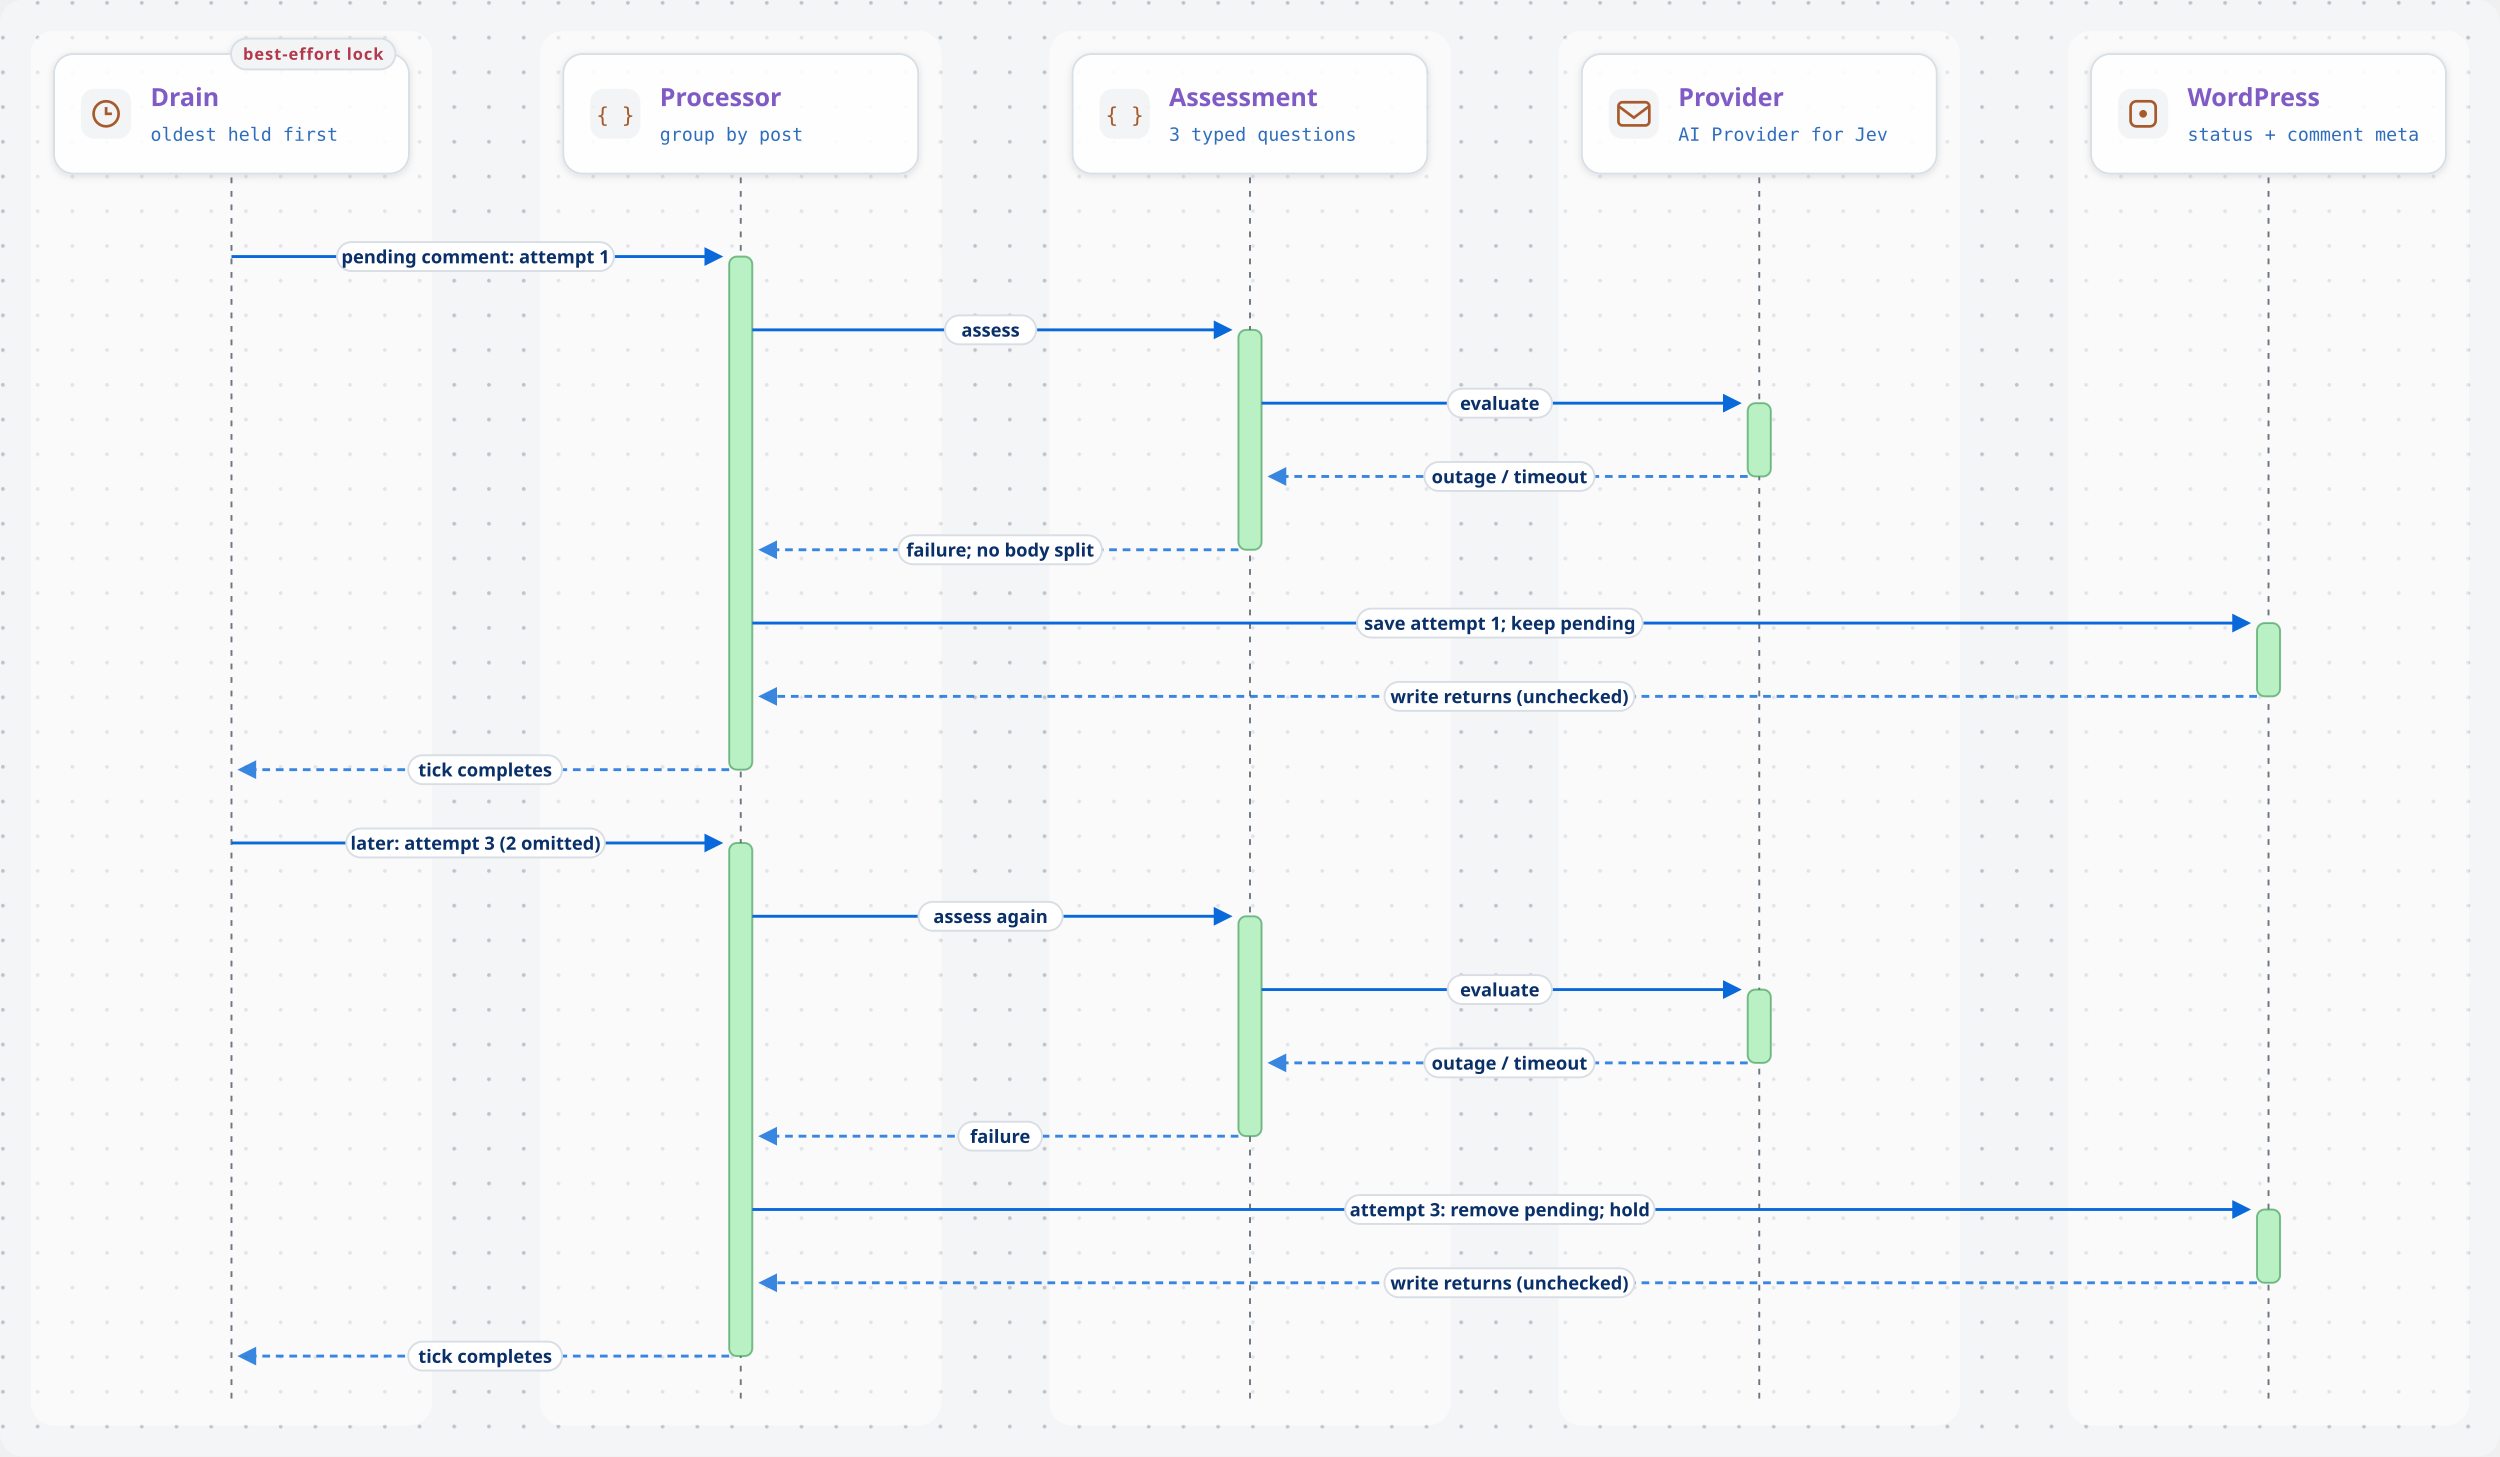
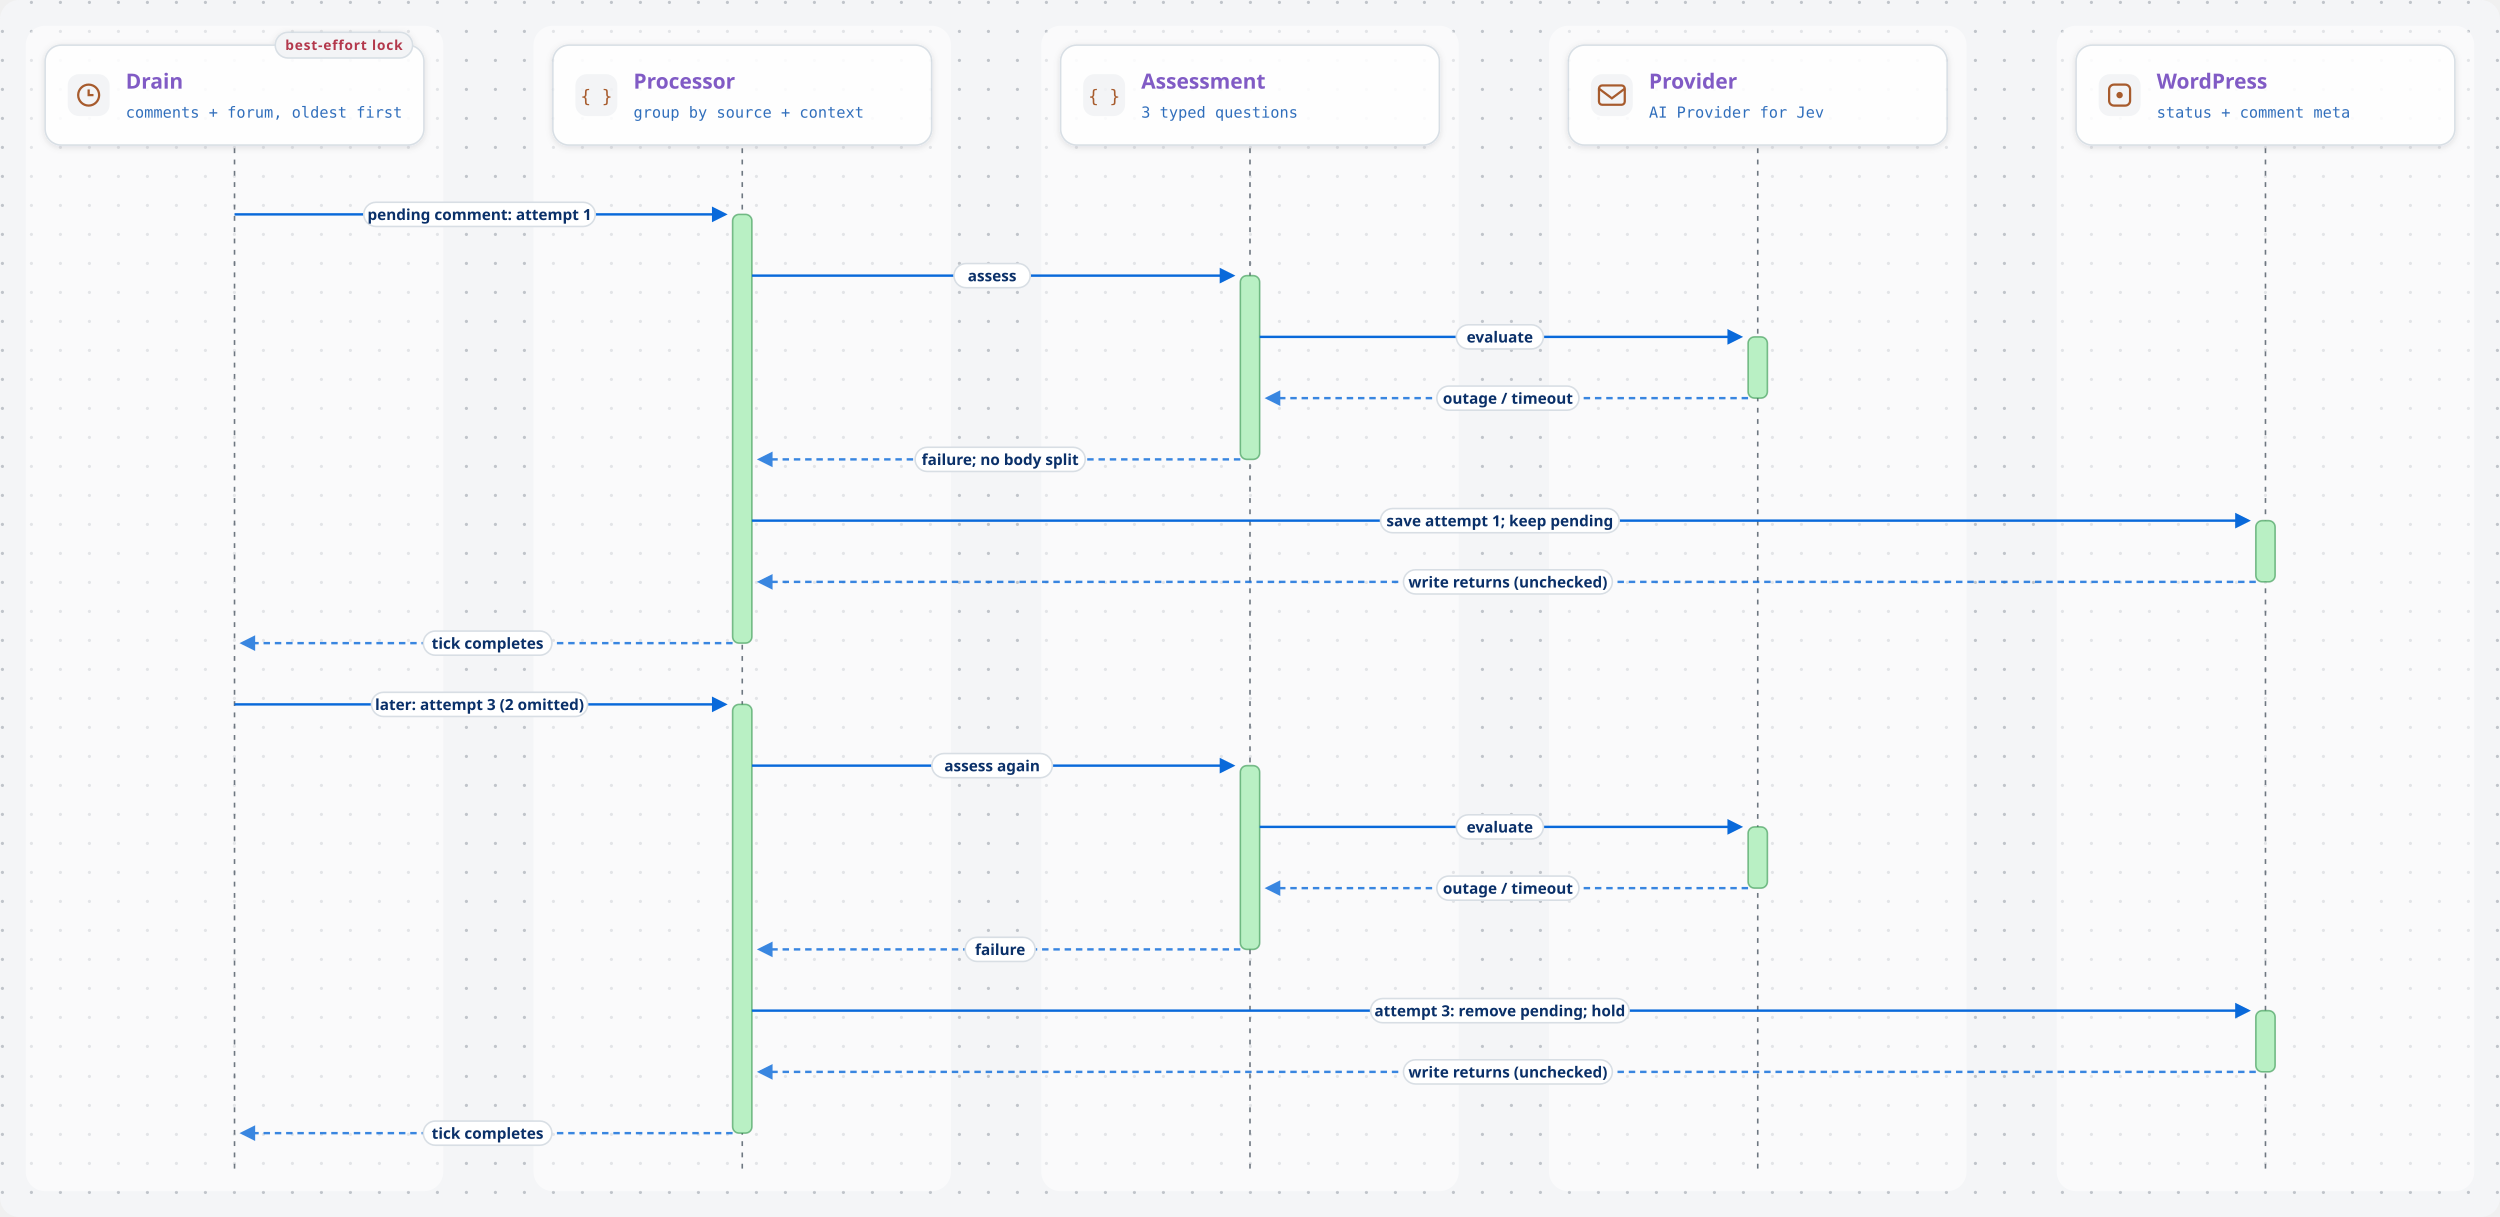
- <svg xmlns="http://www.w3.org/2000/svg" viewBox="0 0 1296 755" width="1296" height="755" role="img" aria-label="Retries after provider outages" font-family="-apple-system, BlinkMacSystemFont, &quot;Segoe UI&quot;, &quot;Noto Sans&quot;, Helvetica, Arial, sans-serif">
+ <svg xmlns="http://www.w3.org/2000/svg" viewBox="0 0 1551 755" width="1551" height="755" role="img" aria-label="Retries after provider outages" font-family="-apple-system, BlinkMacSystemFont, &quot;Segoe UI&quot;, &quot;Noto Sans&quot;, Helvetica, Arial, sans-serif">
  <defs>
    <pattern id="dots" width="18" height="18" patternUnits="userSpaceOnUse">
      <circle cx="1.5" cy="1.5" r="1" fill="rgba(140,149,159,.5)" />
    </pattern>
    <marker id="mk-added" viewBox="0 0 10 10" refX="8" refY="5" markerWidth="6.5" markerHeight="6.5" orient="auto-start-reverse">
      <path d="M0,0 L10,5 L0,10 z" fill="#1f883d" />
    </marker>
    <marker id="mko-added" viewBox="0 0 10 10" refX="10" refY="5" markerWidth="6.5" markerHeight="6.5" orient="auto-start-reverse">
      <path d="M2,1 L10,5 L2,9" fill="none" stroke="#1f883d" stroke-width="1.6" stroke-linecap="round" stroke-linejoin="round" />
    </marker>
    <marker id="mk-modified" viewBox="0 0 10 10" refX="8" refY="5" markerWidth="6.5" markerHeight="6.5" orient="auto-start-reverse">
      <path d="M0,0 L10,5 L0,10 z" fill="#bf8700" />
    </marker>
    <marker id="mko-modified" viewBox="0 0 10 10" refX="10" refY="5" markerWidth="6.5" markerHeight="6.5" orient="auto-start-reverse">
      <path d="M2,1 L10,5 L2,9" fill="none" stroke="#bf8700" stroke-width="1.6" stroke-linecap="round" stroke-linejoin="round" />
    </marker>
    <marker id="mk-removed" viewBox="0 0 10 10" refX="8" refY="5" markerWidth="6.5" markerHeight="6.5" orient="auto-start-reverse">
      <path d="M0,0 L10,5 L0,10 z" fill="#cf222e" />
    </marker>
    <marker id="mko-removed" viewBox="0 0 10 10" refX="10" refY="5" markerWidth="6.5" markerHeight="6.5" orient="auto-start-reverse">
      <path d="M2,1 L10,5 L2,9" fill="none" stroke="#cf222e" stroke-width="1.6" stroke-linecap="round" stroke-linejoin="round" />
    </marker>
    <marker id="mk-neutral" viewBox="0 0 10 10" refX="8" refY="5" markerWidth="6.5" markerHeight="6.5" orient="auto-start-reverse">
      <path d="M0,0 L10,5 L0,10 z" fill="#0969da" />
    </marker>
    <marker id="mko-neutral" viewBox="0 0 10 10" refX="10" refY="5" markerWidth="6.5" markerHeight="6.5" orient="auto-start-reverse">
      <path d="M2,1 L10,5 L2,9" fill="none" stroke="#0969da" stroke-width="1.6" stroke-linecap="round" stroke-linejoin="round" />
    </marker>
  </defs>
-   <rect x="0" y="0" width="1296" height="755" rx="12" fill="#f4f5f7" />
-   <rect x="0" y="0" width="1296" height="755" rx="12" fill="url(#dots)" />
+   <rect x="0" y="0" width="1551" height="755" rx="12" fill="#f4f5f7" />
+   <rect x="0" y="0" width="1551" height="755" rx="12" fill="url(#dots)" />
  <g transform="translate(12,10)">
    <g>
-       <rect class="lanebox" x="4" y="6" width="208" height="723" rx="12" fill="rgba(255,255,255,.55)" />
-       <rect class="lanebox" x="268" y="6" width="208" height="723" rx="12" fill="rgba(255,255,255,.55)" />
-       <rect class="lanebox" x="532" y="6" width="208" height="723" rx="12" fill="rgba(255,255,255,.55)" />
-       <rect class="lanebox" x="796" y="6" width="208" height="723" rx="12" fill="rgba(255,255,255,.55)" />
-       <rect class="lanebox" x="1060" y="6" width="208" height="723" rx="12" fill="rgba(255,255,255,.55)" />
-     </g>
-     <g>
-       <line class="lifeline" x1="108" y1="82" x2="108" y2="717" stroke="#6e7781" stroke-width="1" stroke-dasharray="3 4" />
-       <line class="lifeline" x1="372" y1="82" x2="372" y2="717" stroke="#6e7781" stroke-width="1" stroke-dasharray="3 4" />
-       <rect class="actbar" x="366" y="123" width="12" height="266" rx="4" fill="#b9f0c4" stroke="rgba(31,136,61,.55)" />
-       <rect class="actbar" x="366" y="427" width="12" height="266" rx="4" fill="#b9f0c4" stroke="rgba(31,136,61,.55)" />
-       <line class="lifeline" x1="636" y1="82" x2="636" y2="717" stroke="#6e7781" stroke-width="1" stroke-dasharray="3 4" />
-       <rect class="actbar" x="630" y="161" width="12" height="114" rx="4" fill="#b9f0c4" stroke="rgba(31,136,61,.55)" />
-       <rect class="actbar" x="630" y="465" width="12" height="114" rx="4" fill="#b9f0c4" stroke="rgba(31,136,61,.55)" />
-       <line class="lifeline" x1="900" y1="82" x2="900" y2="717" stroke="#6e7781" stroke-width="1" stroke-dasharray="3 4" />
-       <rect class="actbar" x="894" y="199" width="12" height="38" rx="4" fill="#b9f0c4" stroke="rgba(31,136,61,.55)" />
-       <rect class="actbar" x="894" y="503" width="12" height="38" rx="4" fill="#b9f0c4" stroke="rgba(31,136,61,.55)" />
-       <line class="lifeline" x1="1164" y1="82" x2="1164" y2="717" stroke="#6e7781" stroke-width="1" stroke-dasharray="3 4" />
-       <rect class="actbar" x="1158" y="313" width="12" height="38" rx="4" fill="#b9f0c4" stroke="rgba(31,136,61,.55)" />
-       <rect class="actbar" x="1158" y="617" width="12" height="38" rx="4" fill="#b9f0c4" stroke="rgba(31,136,61,.55)" />
-     </g>
-     <g>
-       <g class="cardsh context" filter="drop-shadow(0 1px 2px rgba(31,35,40,.14))" opacity="0.82">
-         <rect class="card" x="16" y="18" width="184" height="62" rx="10" fill="#ffffff" stroke-width="1" stroke="#d1d9e0" />
+       <rect class="lanebox" x="4" y="6" width="259" height="723" rx="12" fill="rgba(255,255,255,.55)" />
+       <rect class="lanebox" x="319" y="6" width="259" height="723" rx="12" fill="rgba(255,255,255,.55)" />
+       <rect class="lanebox" x="634" y="6" width="259" height="723" rx="12" fill="rgba(255,255,255,.55)" />
+       <rect class="lanebox" x="949" y="6" width="259" height="723" rx="12" fill="rgba(255,255,255,.55)" />
+       <rect class="lanebox" x="1264" y="6" width="259" height="723" rx="12" fill="rgba(255,255,255,.55)" />
+     </g>
+     <g>
+       <line class="lifeline" x1="133.5" y1="82" x2="133.5" y2="717" stroke="#6e7781" stroke-width="1" stroke-dasharray="3 4" />
+       <line class="lifeline" x1="448.5" y1="82" x2="448.5" y2="717" stroke="#6e7781" stroke-width="1" stroke-dasharray="3 4" />
+       <rect class="actbar" x="442.5" y="123" width="12" height="266" rx="4" fill="#b9f0c4" stroke="rgba(31,136,61,.55)" />
+       <rect class="actbar" x="442.5" y="427" width="12" height="266" rx="4" fill="#b9f0c4" stroke="rgba(31,136,61,.55)" />
+       <line class="lifeline" x1="763.5" y1="82" x2="763.5" y2="717" stroke="#6e7781" stroke-width="1" stroke-dasharray="3 4" />
+       <rect class="actbar" x="757.5" y="161" width="12" height="114" rx="4" fill="#b9f0c4" stroke="rgba(31,136,61,.55)" />
+       <rect class="actbar" x="757.5" y="465" width="12" height="114" rx="4" fill="#b9f0c4" stroke="rgba(31,136,61,.55)" />
+       <line class="lifeline" x1="1078.5" y1="82" x2="1078.5" y2="717" stroke="#6e7781" stroke-width="1" stroke-dasharray="3 4" />
+       <rect class="actbar" x="1072.5" y="199" width="12" height="38" rx="4" fill="#b9f0c4" stroke="rgba(31,136,61,.55)" />
+       <rect class="actbar" x="1072.5" y="503" width="12" height="38" rx="4" fill="#b9f0c4" stroke="rgba(31,136,61,.55)" />
+       <line class="lifeline" x1="1393.5" y1="82" x2="1393.5" y2="717" stroke="#6e7781" stroke-width="1" stroke-dasharray="3 4" />
+       <rect class="actbar" x="1387.5" y="313" width="12" height="38" rx="4" fill="#b9f0c4" stroke="rgba(31,136,61,.55)" />
+       <rect class="actbar" x="1387.5" y="617" width="12" height="38" rx="4" fill="#b9f0c4" stroke="rgba(31,136,61,.55)" />
+     </g>
+     <g>
+       <g class="cardsh context" filter="drop-shadow(0 1px 2px rgba(31,35,40,.14))" opacity="0.82">
+         <rect class="card" x="16" y="18" width="235" height="62" rx="10" fill="#ffffff" stroke-width="1" stroke="#d1d9e0" />
        <rect class="chip" x="30" y="36" width="26" height="26" rx="7" fill="#f1f3f5" />
        <g>
          <circle class="glyph-stroke" stroke="#953800" stroke-width="1.4" fill="none" cx="43" cy="49" r="6.5" />
          <path class="glyph-stroke" d="M43,45.5 V49 H46" stroke="#953800" stroke-width="1.4" fill="none" />
        </g>
        <text class="ntitle" x="66" y="45" font-size="13" font-weight="600" fill="#6639ba">Drain</text>
-         <text class="nsub" x="66" y="63" font-size="9.5" fill="#0550ae" font-family="ui-monospace, SFMono-Regular, &quot;SF Mono&quot;, Menlo, Consolas, monospace">oldest held first</text>
+         <text class="nsub" x="66" y="63" font-size="9.5" fill="#0550ae" font-family="ui-monospace, SFMono-Regular, &quot;SF Mono&quot;, Menlo, Consolas, monospace">comments + forum, oldest first</text>
        <g class="bdg bdg-neutral">
-           <rect x="107.75" y="10" width="85.25" height="16" rx="8" fill="#f1f3f5" stroke="#d1d9e0" stroke-width="1" />
-           <text x="150.38" y="21" text-anchor="middle" font-size="8.5" font-weight="700" letter-spacing=".06em" fill="#a40e26">best-effort lock</text>
-         </g>
-       </g>
-       <g class="cardsh context" filter="drop-shadow(0 1px 2px rgba(31,35,40,.14))" opacity="0.82">
-         <rect class="card" x="280" y="18" width="184" height="62" rx="10" fill="#ffffff" stroke-width="1" stroke="#d1d9e0" />
-         <rect class="chip" x="294" y="36" width="26" height="26" rx="7" fill="#f1f3f5" />
-         <g>
-           <text class="glyph" x="307" y="53.5" text-anchor="middle" fill="#953800" font-size="11" font-family="ui-monospace, SFMono-Regular, &quot;SF Mono&quot;, Menlo, Consolas, monospace">{ }</text>
-         </g>
-         <text class="ntitle" x="330" y="45" font-size="13" font-weight="600" fill="#6639ba">Processor</text>
-         <text class="nsub" x="330" y="63" font-size="9.5" fill="#0550ae" font-family="ui-monospace, SFMono-Regular, &quot;SF Mono&quot;, Menlo, Consolas, monospace">group by post</text>
-       </g>
-       <g class="cardsh context" filter="drop-shadow(0 1px 2px rgba(31,35,40,.14))" opacity="0.82">
-         <rect class="card" x="544" y="18" width="184" height="62" rx="10" fill="#ffffff" stroke-width="1" stroke="#d1d9e0" />
-         <rect class="chip" x="558" y="36" width="26" height="26" rx="7" fill="#f1f3f5" />
-         <g>
-           <text class="glyph" x="571" y="53.5" text-anchor="middle" fill="#953800" font-size="11" font-family="ui-monospace, SFMono-Regular, &quot;SF Mono&quot;, Menlo, Consolas, monospace">{ }</text>
-         </g>
-         <text class="ntitle" x="594" y="45" font-size="13" font-weight="600" fill="#6639ba">Assessment</text>
-         <text class="nsub" x="594" y="63" font-size="9.5" fill="#0550ae" font-family="ui-monospace, SFMono-Regular, &quot;SF Mono&quot;, Menlo, Consolas, monospace">3 typed questions</text>
-       </g>
-       <g class="cardsh context" filter="drop-shadow(0 1px 2px rgba(31,35,40,.14))" opacity="0.82">
-         <rect class="card" x="808" y="18" width="184" height="62" rx="10" fill="#ffffff" stroke-width="1" stroke="#d1d9e0" />
-         <rect class="chip" x="822" y="36" width="26" height="26" rx="7" fill="#f1f3f5" />
-         <g>
-           <rect class="glyph-stroke" x="827" y="43" width="16" height="12" rx="2" stroke="#953800" stroke-width="1.4" fill="none" />
-           <path class="glyph-stroke" d="M827,45 l8,6 8,-6" stroke="#953800" stroke-width="1.4" fill="none" />
-         </g>
-         <text class="ntitle" x="858" y="45" font-size="13" font-weight="600" fill="#6639ba">Provider</text>
-         <text class="nsub" x="858" y="63" font-size="9.5" fill="#0550ae" font-family="ui-monospace, SFMono-Regular, &quot;SF Mono&quot;, Menlo, Consolas, monospace">AI Provider for Jev</text>
-       </g>
-       <g class="cardsh context" filter="drop-shadow(0 1px 2px rgba(31,35,40,.14))" opacity="0.82">
-         <rect class="card" x="1072" y="18" width="184" height="62" rx="10" fill="#ffffff" stroke-width="1" stroke="#d1d9e0" />
-         <rect class="chip" x="1086" y="36" width="26" height="26" rx="7" fill="#f1f3f5" />
-         <g>
-           <rect class="glyph-stroke" x="1092.5" y="42.5" width="13" height="13" rx="3" stroke="#953800" stroke-width="1.4" fill="none" />
-           <circle class="glyph" fill="#953800" cx="1099" cy="49" r="2" />
-         </g>
-         <text class="ntitle" x="1122" y="45" font-size="13" font-weight="600" fill="#6639ba">WordPress</text>
-         <text class="nsub" x="1122" y="63" font-size="9.5" fill="#0550ae" font-family="ui-monospace, SFMono-Regular, &quot;SF Mono&quot;, Menlo, Consolas, monospace">status + comment meta</text>
-       </g>
-     </g>
-     <g>
-       <path class="msg edge-neutral" d="M108,123 L361,123" marker-end="url(#mk-neutral)" fill="none" stroke="#0969da" stroke-width="1.5" />
-       <circle r="2.6" fill="#0969da" opacity="0">
-         <animateMotion dur="16s" repeatCount="indefinite" keyPoints="0;0;1;1" keyTimes="0;0;0.062;1" calcMode="linear" path="M108,123 L361,123" />
+           <rect x="158.75" y="10" width="85.25" height="16" rx="8" fill="#f1f3f5" stroke="#d1d9e0" stroke-width="1" />
+           <text x="201.38" y="21" text-anchor="middle" font-size="8.5" font-weight="700" letter-spacing=".06em" fill="#a40e26">best-effort lock</text>
+         </g>
+       </g>
+       <g class="cardsh context" filter="drop-shadow(0 1px 2px rgba(31,35,40,.14))" opacity="0.82">
+         <rect class="card" x="331" y="18" width="235" height="62" rx="10" fill="#ffffff" stroke-width="1" stroke="#d1d9e0" />
+         <rect class="chip" x="345" y="36" width="26" height="26" rx="7" fill="#f1f3f5" />
+         <g>
+           <text class="glyph" x="358" y="53.5" text-anchor="middle" fill="#953800" font-size="11" font-family="ui-monospace, SFMono-Regular, &quot;SF Mono&quot;, Menlo, Consolas, monospace">{ }</text>
+         </g>
+         <text class="ntitle" x="381" y="45" font-size="13" font-weight="600" fill="#6639ba">Processor</text>
+         <text class="nsub" x="381" y="63" font-size="9.5" fill="#0550ae" font-family="ui-monospace, SFMono-Regular, &quot;SF Mono&quot;, Menlo, Consolas, monospace">group by source + context</text>
+       </g>
+       <g class="cardsh context" filter="drop-shadow(0 1px 2px rgba(31,35,40,.14))" opacity="0.82">
+         <rect class="card" x="646" y="18" width="235" height="62" rx="10" fill="#ffffff" stroke-width="1" stroke="#d1d9e0" />
+         <rect class="chip" x="660" y="36" width="26" height="26" rx="7" fill="#f1f3f5" />
+         <g>
+           <text class="glyph" x="673" y="53.5" text-anchor="middle" fill="#953800" font-size="11" font-family="ui-monospace, SFMono-Regular, &quot;SF Mono&quot;, Menlo, Consolas, monospace">{ }</text>
+         </g>
+         <text class="ntitle" x="696" y="45" font-size="13" font-weight="600" fill="#6639ba">Assessment</text>
+         <text class="nsub" x="696" y="63" font-size="9.5" fill="#0550ae" font-family="ui-monospace, SFMono-Regular, &quot;SF Mono&quot;, Menlo, Consolas, monospace">3 typed questions</text>
+       </g>
+       <g class="cardsh context" filter="drop-shadow(0 1px 2px rgba(31,35,40,.14))" opacity="0.82">
+         <rect class="card" x="961" y="18" width="235" height="62" rx="10" fill="#ffffff" stroke-width="1" stroke="#d1d9e0" />
+         <rect class="chip" x="975" y="36" width="26" height="26" rx="7" fill="#f1f3f5" />
+         <g>
+           <rect class="glyph-stroke" x="980" y="43" width="16" height="12" rx="2" stroke="#953800" stroke-width="1.4" fill="none" />
+           <path class="glyph-stroke" d="M980,45 l8,6 8,-6" stroke="#953800" stroke-width="1.4" fill="none" />
+         </g>
+         <text class="ntitle" x="1011" y="45" font-size="13" font-weight="600" fill="#6639ba">Provider</text>
+         <text class="nsub" x="1011" y="63" font-size="9.5" fill="#0550ae" font-family="ui-monospace, SFMono-Regular, &quot;SF Mono&quot;, Menlo, Consolas, monospace">AI Provider for Jev</text>
+       </g>
+       <g class="cardsh context" filter="drop-shadow(0 1px 2px rgba(31,35,40,.14))" opacity="0.82">
+         <rect class="card" x="1276" y="18" width="235" height="62" rx="10" fill="#ffffff" stroke-width="1" stroke="#d1d9e0" />
+         <rect class="chip" x="1290" y="36" width="26" height="26" rx="7" fill="#f1f3f5" />
+         <g>
+           <rect class="glyph-stroke" x="1296.5" y="42.5" width="13" height="13" rx="3" stroke="#953800" stroke-width="1.4" fill="none" />
+           <circle class="glyph" fill="#953800" cx="1303" cy="49" r="2" />
+         </g>
+         <text class="ntitle" x="1326" y="45" font-size="13" font-weight="600" fill="#6639ba">WordPress</text>
+         <text class="nsub" x="1326" y="63" font-size="9.5" fill="#0550ae" font-family="ui-monospace, SFMono-Regular, &quot;SF Mono&quot;, Menlo, Consolas, monospace">status + comment meta</text>
+       </g>
+     </g>
+     <g>
+       <path class="msg edge-neutral" d="M133.5,123 L437.5,123" marker-end="url(#mk-neutral)" fill="none" stroke="#0969da" stroke-width="1.5" />
+       <circle r="2.6" fill="#0969da" opacity="0">
+         <animateMotion dur="16s" repeatCount="indefinite" keyPoints="0;0;1;1" keyTimes="0;0;0.062;1" calcMode="linear" path="M133.5,123 L437.5,123" />
        <animate attributeName="opacity" dur="16s" repeatCount="indefinite" values="0;0;1;1;0;0" keyTimes="0;0;0.005;0.058;0.062;1" />
      </circle>
-       <path class="msg edge-neutral" d="M378,161 L625,161" marker-end="url(#mk-neutral)" fill="none" stroke="#0969da" stroke-width="1.5" />
-       <circle r="2.6" fill="#0969da" opacity="0">
-         <animateMotion dur="16s" repeatCount="indefinite" keyPoints="0;0;1;1" keyTimes="0;0.062;0.125;1" calcMode="linear" path="M378,161 L625,161" />
+       <path class="msg edge-neutral" d="M454.5,161 L752.5,161" marker-end="url(#mk-neutral)" fill="none" stroke="#0969da" stroke-width="1.5" />
+       <circle r="2.6" fill="#0969da" opacity="0">
+         <animateMotion dur="16s" repeatCount="indefinite" keyPoints="0;0;1;1" keyTimes="0;0.062;0.125;1" calcMode="linear" path="M454.5,161 L752.5,161" />
        <animate attributeName="opacity" dur="16s" repeatCount="indefinite" values="0;0;1;1;0;0" keyTimes="0;0.062;0.068;0.12;0.125;1" />
      </circle>
-       <path class="msg edge-neutral" d="M642,199 L889,199" marker-end="url(#mk-neutral)" fill="none" stroke="#0969da" stroke-width="1.5" />
-       <circle r="2.6" fill="#0969da" opacity="0">
-         <animateMotion dur="16s" repeatCount="indefinite" keyPoints="0;0;1;1" keyTimes="0;0.125;0.188;1" calcMode="linear" path="M642,199 L889,199" />
+       <path class="msg edge-neutral" d="M769.5,199 L1067.5,199" marker-end="url(#mk-neutral)" fill="none" stroke="#0969da" stroke-width="1.5" />
+       <circle r="2.6" fill="#0969da" opacity="0">
+         <animateMotion dur="16s" repeatCount="indefinite" keyPoints="0;0;1;1" keyTimes="0;0.125;0.188;1" calcMode="linear" path="M769.5,199 L1067.5,199" />
        <animate attributeName="opacity" dur="16s" repeatCount="indefinite" values="0;0;1;1;0;0" keyTimes="0;0.125;0.13;0.182;0.188;1" />
      </circle>
-       <path class="msg edge-neutral msg-return" d="M894,237 L647,237" marker-end="url(#mk-neutral)" fill="none" stroke="#0969da" stroke-width="1.5" stroke-dasharray="4 3" opacity="0.8" />
-       <circle r="2.6" fill="#0969da" opacity="0">
-         <animateMotion dur="16s" repeatCount="indefinite" keyPoints="0;0;1;1" keyTimes="0;0.188;0.25;1" calcMode="linear" path="M894,237 L647,237" />
+       <path class="msg edge-neutral msg-return" d="M1072.5,237 L774.5,237" marker-end="url(#mk-neutral)" fill="none" stroke="#0969da" stroke-width="1.5" stroke-dasharray="4 3" opacity="0.8" />
+       <circle r="2.6" fill="#0969da" opacity="0">
+         <animateMotion dur="16s" repeatCount="indefinite" keyPoints="0;0;1;1" keyTimes="0;0.188;0.25;1" calcMode="linear" path="M1072.5,237 L774.5,237" />
        <animate attributeName="opacity" dur="16s" repeatCount="indefinite" values="0;0;1;1;0;0" keyTimes="0;0.188;0.193;0.245;0.25;1" />
      </circle>
-       <path class="msg edge-neutral msg-return" d="M630,275 L383,275" marker-end="url(#mk-neutral)" fill="none" stroke="#0969da" stroke-width="1.5" stroke-dasharray="4 3" opacity="0.8" />
-       <circle r="2.6" fill="#0969da" opacity="0">
-         <animateMotion dur="16s" repeatCount="indefinite" keyPoints="0;0;1;1" keyTimes="0;0.25;0.312;1" calcMode="linear" path="M630,275 L383,275" />
+       <path class="msg edge-neutral msg-return" d="M757.5,275 L459.5,275" marker-end="url(#mk-neutral)" fill="none" stroke="#0969da" stroke-width="1.5" stroke-dasharray="4 3" opacity="0.8" />
+       <circle r="2.6" fill="#0969da" opacity="0">
+         <animateMotion dur="16s" repeatCount="indefinite" keyPoints="0;0;1;1" keyTimes="0;0.25;0.312;1" calcMode="linear" path="M757.5,275 L459.5,275" />
        <animate attributeName="opacity" dur="16s" repeatCount="indefinite" values="0;0;1;1;0;0" keyTimes="0;0.25;0.255;0.307;0.312;1" />
      </circle>
-       <path class="msg edge-neutral" d="M378,313 L1153,313" marker-end="url(#mk-neutral)" fill="none" stroke="#0969da" stroke-width="1.5" />
-       <circle r="2.6" fill="#0969da" opacity="0">
-         <animateMotion dur="16s" repeatCount="indefinite" keyPoints="0;0;1;1" keyTimes="0;0.312;0.375;1" calcMode="linear" path="M378,313 L1153,313" />
+       <path class="msg edge-neutral" d="M454.5,313 L1382.5,313" marker-end="url(#mk-neutral)" fill="none" stroke="#0969da" stroke-width="1.5" />
+       <circle r="2.6" fill="#0969da" opacity="0">
+         <animateMotion dur="16s" repeatCount="indefinite" keyPoints="0;0;1;1" keyTimes="0;0.312;0.375;1" calcMode="linear" path="M454.5,313 L1382.5,313" />
        <animate attributeName="opacity" dur="16s" repeatCount="indefinite" values="0;0;1;1;0;0" keyTimes="0;0.312;0.318;0.37;0.375;1" />
      </circle>
-       <path class="msg edge-neutral msg-return" d="M1158,351 L383,351" marker-end="url(#mk-neutral)" fill="none" stroke="#0969da" stroke-width="1.5" stroke-dasharray="4 3" opacity="0.8" />
-       <circle r="2.6" fill="#0969da" opacity="0">
-         <animateMotion dur="16s" repeatCount="indefinite" keyPoints="0;0;1;1" keyTimes="0;0.375;0.438;1" calcMode="linear" path="M1158,351 L383,351" />
+       <path class="msg edge-neutral msg-return" d="M1387.5,351 L459.5,351" marker-end="url(#mk-neutral)" fill="none" stroke="#0969da" stroke-width="1.5" stroke-dasharray="4 3" opacity="0.8" />
+       <circle r="2.6" fill="#0969da" opacity="0">
+         <animateMotion dur="16s" repeatCount="indefinite" keyPoints="0;0;1;1" keyTimes="0;0.375;0.438;1" calcMode="linear" path="M1387.5,351 L459.5,351" />
        <animate attributeName="opacity" dur="16s" repeatCount="indefinite" values="0;0;1;1;0;0" keyTimes="0;0.375;0.38;0.432;0.438;1" />
      </circle>
-       <path class="msg edge-neutral msg-return" d="M366,389 L113,389" marker-end="url(#mk-neutral)" fill="none" stroke="#0969da" stroke-width="1.5" stroke-dasharray="4 3" opacity="0.8" />
-       <circle r="2.6" fill="#0969da" opacity="0">
-         <animateMotion dur="16s" repeatCount="indefinite" keyPoints="0;0;1;1" keyTimes="0;0.438;0.5;1" calcMode="linear" path="M366,389 L113,389" />
+       <path class="msg edge-neutral msg-return" d="M442.5,389 L138.5,389" marker-end="url(#mk-neutral)" fill="none" stroke="#0969da" stroke-width="1.5" stroke-dasharray="4 3" opacity="0.8" />
+       <circle r="2.6" fill="#0969da" opacity="0">
+         <animateMotion dur="16s" repeatCount="indefinite" keyPoints="0;0;1;1" keyTimes="0;0.438;0.5;1" calcMode="linear" path="M442.5,389 L138.5,389" />
        <animate attributeName="opacity" dur="16s" repeatCount="indefinite" values="0;0;1;1;0;0" keyTimes="0;0.438;0.443;0.495;0.5;1" />
      </circle>
-       <path class="msg edge-neutral" d="M108,427 L361,427" marker-end="url(#mk-neutral)" fill="none" stroke="#0969da" stroke-width="1.5" />
-       <circle r="2.6" fill="#0969da" opacity="0">
-         <animateMotion dur="16s" repeatCount="indefinite" keyPoints="0;0;1;1" keyTimes="0;0.5;0.562;1" calcMode="linear" path="M108,427 L361,427" />
+       <path class="msg edge-neutral" d="M133.5,427 L437.5,427" marker-end="url(#mk-neutral)" fill="none" stroke="#0969da" stroke-width="1.5" />
+       <circle r="2.6" fill="#0969da" opacity="0">
+         <animateMotion dur="16s" repeatCount="indefinite" keyPoints="0;0;1;1" keyTimes="0;0.5;0.562;1" calcMode="linear" path="M133.5,427 L437.5,427" />
        <animate attributeName="opacity" dur="16s" repeatCount="indefinite" values="0;0;1;1;0;0" keyTimes="0;0.5;0.505;0.557;0.562;1" />
      </circle>
-       <path class="msg edge-neutral" d="M378,465 L625,465" marker-end="url(#mk-neutral)" fill="none" stroke="#0969da" stroke-width="1.5" />
-       <circle r="2.6" fill="#0969da" opacity="0">
-         <animateMotion dur="16s" repeatCount="indefinite" keyPoints="0;0;1;1" keyTimes="0;0.562;0.625;1" calcMode="linear" path="M378,465 L625,465" />
+       <path class="msg edge-neutral" d="M454.5,465 L752.5,465" marker-end="url(#mk-neutral)" fill="none" stroke="#0969da" stroke-width="1.5" />
+       <circle r="2.6" fill="#0969da" opacity="0">
+         <animateMotion dur="16s" repeatCount="indefinite" keyPoints="0;0;1;1" keyTimes="0;0.562;0.625;1" calcMode="linear" path="M454.5,465 L752.5,465" />
        <animate attributeName="opacity" dur="16s" repeatCount="indefinite" values="0;0;1;1;0;0" keyTimes="0;0.562;0.568;0.62;0.625;1" />
      </circle>
-       <path class="msg edge-neutral" d="M642,503 L889,503" marker-end="url(#mk-neutral)" fill="none" stroke="#0969da" stroke-width="1.5" />
-       <circle r="2.6" fill="#0969da" opacity="0">
-         <animateMotion dur="16s" repeatCount="indefinite" keyPoints="0;0;1;1" keyTimes="0;0.625;0.688;1" calcMode="linear" path="M642,503 L889,503" />
+       <path class="msg edge-neutral" d="M769.5,503 L1067.5,503" marker-end="url(#mk-neutral)" fill="none" stroke="#0969da" stroke-width="1.5" />
+       <circle r="2.6" fill="#0969da" opacity="0">
+         <animateMotion dur="16s" repeatCount="indefinite" keyPoints="0;0;1;1" keyTimes="0;0.625;0.688;1" calcMode="linear" path="M769.5,503 L1067.5,503" />
        <animate attributeName="opacity" dur="16s" repeatCount="indefinite" values="0;0;1;1;0;0" keyTimes="0;0.625;0.63;0.682;0.688;1" />
      </circle>
-       <path class="msg edge-neutral msg-return" d="M894,541 L647,541" marker-end="url(#mk-neutral)" fill="none" stroke="#0969da" stroke-width="1.5" stroke-dasharray="4 3" opacity="0.8" />
-       <circle r="2.6" fill="#0969da" opacity="0">
-         <animateMotion dur="16s" repeatCount="indefinite" keyPoints="0;0;1;1" keyTimes="0;0.688;0.75;1" calcMode="linear" path="M894,541 L647,541" />
+       <path class="msg edge-neutral msg-return" d="M1072.5,541 L774.5,541" marker-end="url(#mk-neutral)" fill="none" stroke="#0969da" stroke-width="1.5" stroke-dasharray="4 3" opacity="0.8" />
+       <circle r="2.6" fill="#0969da" opacity="0">
+         <animateMotion dur="16s" repeatCount="indefinite" keyPoints="0;0;1;1" keyTimes="0;0.688;0.75;1" calcMode="linear" path="M1072.5,541 L774.5,541" />
        <animate attributeName="opacity" dur="16s" repeatCount="indefinite" values="0;0;1;1;0;0" keyTimes="0;0.688;0.693;0.745;0.75;1" />
      </circle>
-       <path class="msg edge-neutral msg-return" d="M630,579 L383,579" marker-end="url(#mk-neutral)" fill="none" stroke="#0969da" stroke-width="1.5" stroke-dasharray="4 3" opacity="0.8" />
-       <circle r="2.6" fill="#0969da" opacity="0">
-         <animateMotion dur="16s" repeatCount="indefinite" keyPoints="0;0;1;1" keyTimes="0;0.75;0.812;1" calcMode="linear" path="M630,579 L383,579" />
+       <path class="msg edge-neutral msg-return" d="M757.5,579 L459.5,579" marker-end="url(#mk-neutral)" fill="none" stroke="#0969da" stroke-width="1.5" stroke-dasharray="4 3" opacity="0.8" />
+       <circle r="2.6" fill="#0969da" opacity="0">
+         <animateMotion dur="16s" repeatCount="indefinite" keyPoints="0;0;1;1" keyTimes="0;0.75;0.812;1" calcMode="linear" path="M757.5,579 L459.5,579" />
        <animate attributeName="opacity" dur="16s" repeatCount="indefinite" values="0;0;1;1;0;0" keyTimes="0;0.75;0.755;0.807;0.812;1" />
      </circle>
-       <path class="msg edge-neutral" d="M378,617 L1153,617" marker-end="url(#mk-neutral)" fill="none" stroke="#0969da" stroke-width="1.5" />
-       <circle r="2.6" fill="#0969da" opacity="0">
-         <animateMotion dur="16s" repeatCount="indefinite" keyPoints="0;0;1;1" keyTimes="0;0.812;0.875;1" calcMode="linear" path="M378,617 L1153,617" />
+       <path class="msg edge-neutral" d="M454.5,617 L1382.5,617" marker-end="url(#mk-neutral)" fill="none" stroke="#0969da" stroke-width="1.5" />
+       <circle r="2.6" fill="#0969da" opacity="0">
+         <animateMotion dur="16s" repeatCount="indefinite" keyPoints="0;0;1;1" keyTimes="0;0.812;0.875;1" calcMode="linear" path="M454.5,617 L1382.5,617" />
        <animate attributeName="opacity" dur="16s" repeatCount="indefinite" values="0;0;1;1;0;0" keyTimes="0;0.812;0.818;0.87;0.875;1" />
      </circle>
-       <path class="msg edge-neutral msg-return" d="M1158,655 L383,655" marker-end="url(#mk-neutral)" fill="none" stroke="#0969da" stroke-width="1.5" stroke-dasharray="4 3" opacity="0.8" />
-       <circle r="2.6" fill="#0969da" opacity="0">
-         <animateMotion dur="16s" repeatCount="indefinite" keyPoints="0;0;1;1" keyTimes="0;0.875;0.938;1" calcMode="linear" path="M1158,655 L383,655" />
+       <path class="msg edge-neutral msg-return" d="M1387.5,655 L459.5,655" marker-end="url(#mk-neutral)" fill="none" stroke="#0969da" stroke-width="1.5" stroke-dasharray="4 3" opacity="0.8" />
+       <circle r="2.6" fill="#0969da" opacity="0">
+         <animateMotion dur="16s" repeatCount="indefinite" keyPoints="0;0;1;1" keyTimes="0;0.875;0.938;1" calcMode="linear" path="M1387.5,655 L459.5,655" />
        <animate attributeName="opacity" dur="16s" repeatCount="indefinite" values="0;0;1;1;0;0" keyTimes="0;0.875;0.88;0.932;0.938;1" />
      </circle>
-       <path class="msg edge-neutral msg-return" d="M366,693 L113,693" marker-end="url(#mk-neutral)" fill="none" stroke="#0969da" stroke-width="1.5" stroke-dasharray="4 3" opacity="0.8" />
-       <circle r="2.6" fill="#0969da" opacity="0">
-         <animateMotion dur="16s" repeatCount="indefinite" keyPoints="0;0;1;1" keyTimes="0;0.938;1;1" calcMode="linear" path="M366,693 L113,693" />
+       <path class="msg edge-neutral msg-return" d="M442.5,693 L138.5,693" marker-end="url(#mk-neutral)" fill="none" stroke="#0969da" stroke-width="1.5" stroke-dasharray="4 3" opacity="0.8" />
+       <circle r="2.6" fill="#0969da" opacity="0">
+         <animateMotion dur="16s" repeatCount="indefinite" keyPoints="0;0;1;1" keyTimes="0;0.938;1;1" calcMode="linear" path="M442.5,693 L138.5,693" />
        <animate attributeName="opacity" dur="16s" repeatCount="indefinite" values="0;0;1;1;0;0" keyTimes="0;0.938;0.943;0.995;1;1" />
      </circle>
    </g>
    <g>
      <g>
-         <rect class="lpill" x="162.69" y="115.5" width="143.62" height="15" rx="7.5" fill="#ffffff" stroke="#d8dee4" stroke-width="1" />
-         <text class="ltext" x="234.5" y="126.5" text-anchor="middle" font-size="9.5" font-weight="600" fill="#0a3069">pending comment: attempt 1</text>
-       </g>
-       <g>
-         <rect class="lpill" x="477.83" y="153.5" width="47.34" height="15" rx="7.5" fill="#ffffff" stroke="#d8dee4" stroke-width="1" />
-         <text class="ltext" x="501.5" y="164.5" text-anchor="middle" font-size="9.5" font-weight="600" fill="#0a3069">assess</text>
-       </g>
-       <g>
-         <rect class="lpill" x="738.47" y="191.5" width="54.06" height="15" rx="7.5" fill="#ffffff" stroke="#d8dee4" stroke-width="1" />
-         <text class="ltext" x="765.5" y="202.5" text-anchor="middle" font-size="9.5" font-weight="600" fill="#0a3069">evaluate</text>
-       </g>
-       <g>
-         <rect class="lpill" x="726.4" y="229.5" width="88.21" height="15" rx="7.5" fill="#ffffff" stroke="#d8dee4" stroke-width="1" />
-         <text class="ltext" x="770.5" y="240.5" text-anchor="middle" font-size="9.5" font-weight="600" fill="#0a3069">outage / timeout</text>
-       </g>
-       <g>
-         <rect class="lpill" x="453.73" y="267.5" width="105.55" height="15" rx="7.5" fill="#ffffff" stroke="#d8dee4" stroke-width="1" />
-         <text class="ltext" x="506.5" y="278.5" text-anchor="middle" font-size="9.5" font-weight="600" fill="#0a3069">failure; no body split</text>
-       </g>
-       <g>
-         <rect class="lpill" x="691.45" y="305.5" width="148.11" height="15" rx="7.5" fill="#ffffff" stroke="#d8dee4" stroke-width="1" />
-         <text class="ltext" x="765.5" y="316.5" text-anchor="middle" font-size="9.5" font-weight="600" fill="#0a3069">save attempt 1; keep pending</text>
-       </g>
-       <g>
-         <rect class="lpill" x="705.7" y="343.5" width="129.6" height="15" rx="7.5" fill="#ffffff" stroke="#d8dee4" stroke-width="1" />
-         <text class="ltext" x="770.5" y="354.5" text-anchor="middle" font-size="9.5" font-weight="600" fill="#0a3069">write returns (unchecked)</text>
-       </g>
-       <g>
-         <rect class="lpill" x="199.61" y="381.5" width="79.79" height="15" rx="7.5" fill="#ffffff" stroke="#d8dee4" stroke-width="1" />
-         <text class="ltext" x="239.5" y="392.5" text-anchor="middle" font-size="9.5" font-weight="600" fill="#0a3069">tick completes</text>
-       </g>
-       <g>
-         <rect class="lpill" x="167.46" y="419.5" width="134.09" height="15" rx="7.5" fill="#ffffff" stroke="#d8dee4" stroke-width="1" />
-         <text class="ltext" x="234.5" y="430.5" text-anchor="middle" font-size="9.5" font-weight="600" fill="#0a3069">later: attempt 3 (2 omitted)</text>
-       </g>
-       <g>
-         <rect class="lpill" x="464.12" y="457.5" width="74.77" height="15" rx="7.5" fill="#ffffff" stroke="#d8dee4" stroke-width="1" />
-         <text class="ltext" x="501.5" y="468.5" text-anchor="middle" font-size="9.5" font-weight="600" fill="#0a3069">assess again</text>
-       </g>
-       <g>
-         <rect class="lpill" x="738.47" y="495.5" width="54.06" height="15" rx="7.5" fill="#ffffff" stroke="#d8dee4" stroke-width="1" />
-         <text class="ltext" x="765.5" y="506.5" text-anchor="middle" font-size="9.5" font-weight="600" fill="#0a3069">evaluate</text>
-       </g>
-       <g>
-         <rect class="lpill" x="726.4" y="533.5" width="88.21" height="15" rx="7.5" fill="#ffffff" stroke="#d8dee4" stroke-width="1" />
-         <text class="ltext" x="770.5" y="544.5" text-anchor="middle" font-size="9.5" font-weight="600" fill="#0a3069">outage / timeout</text>
-       </g>
-       <g>
-         <rect class="lpill" x="484.79" y="571.5" width="43.42" height="15" rx="7.5" fill="#ffffff" stroke="#d8dee4" stroke-width="1" />
-         <text class="ltext" x="506.5" y="582.5" text-anchor="middle" font-size="9.5" font-weight="600" fill="#0a3069">failure</text>
-       </g>
-       <g>
-         <rect class="lpill" x="685.3" y="609.5" width="160.41" height="15" rx="7.5" fill="#ffffff" stroke="#d8dee4" stroke-width="1" />
-         <text class="ltext" x="765.5" y="620.5" text-anchor="middle" font-size="9.5" font-weight="600" fill="#0a3069">attempt 3: remove pending; hold</text>
-       </g>
-       <g>
-         <rect class="lpill" x="705.7" y="647.5" width="129.6" height="15" rx="7.5" fill="#ffffff" stroke="#d8dee4" stroke-width="1" />
-         <text class="ltext" x="770.5" y="658.5" text-anchor="middle" font-size="9.5" font-weight="600" fill="#0a3069">write returns (unchecked)</text>
-       </g>
-       <g>
-         <rect class="lpill" x="199.61" y="685.5" width="79.79" height="15" rx="7.5" fill="#ffffff" stroke="#d8dee4" stroke-width="1" />
-         <text class="ltext" x="239.5" y="696.5" text-anchor="middle" font-size="9.5" font-weight="600" fill="#0a3069">tick completes</text>
+         <rect class="lpill" x="213.69" y="115.5" width="143.62" height="15" rx="7.5" fill="#ffffff" stroke="#d8dee4" stroke-width="1" />
+         <text class="ltext" x="285.5" y="126.5" text-anchor="middle" font-size="9.5" font-weight="600" fill="#0a3069">pending comment: attempt 1</text>
+       </g>
+       <g>
+         <rect class="lpill" x="579.83" y="153.5" width="47.34" height="15" rx="7.5" fill="#ffffff" stroke="#d8dee4" stroke-width="1" />
+         <text class="ltext" x="603.5" y="164.5" text-anchor="middle" font-size="9.5" font-weight="600" fill="#0a3069">assess</text>
+       </g>
+       <g>
+         <rect class="lpill" x="891.47" y="191.5" width="54.06" height="15" rx="7.5" fill="#ffffff" stroke="#d8dee4" stroke-width="1" />
+         <text class="ltext" x="918.5" y="202.5" text-anchor="middle" font-size="9.5" font-weight="600" fill="#0a3069">evaluate</text>
+       </g>
+       <g>
+         <rect class="lpill" x="879.4" y="229.5" width="88.21" height="15" rx="7.5" fill="#ffffff" stroke="#d8dee4" stroke-width="1" />
+         <text class="ltext" x="923.5" y="240.5" text-anchor="middle" font-size="9.5" font-weight="600" fill="#0a3069">outage / timeout</text>
+       </g>
+       <g>
+         <rect class="lpill" x="555.73" y="267.5" width="105.55" height="15" rx="7.5" fill="#ffffff" stroke="#d8dee4" stroke-width="1" />
+         <text class="ltext" x="608.5" y="278.5" text-anchor="middle" font-size="9.5" font-weight="600" fill="#0a3069">failure; no body split</text>
+       </g>
+       <g>
+         <rect class="lpill" x="844.45" y="305.5" width="148.11" height="15" rx="7.5" fill="#ffffff" stroke="#d8dee4" stroke-width="1" />
+         <text class="ltext" x="918.5" y="316.5" text-anchor="middle" font-size="9.5" font-weight="600" fill="#0a3069">save attempt 1; keep pending</text>
+       </g>
+       <g>
+         <rect class="lpill" x="858.7" y="343.5" width="129.6" height="15" rx="7.5" fill="#ffffff" stroke="#d8dee4" stroke-width="1" />
+         <text class="ltext" x="923.5" y="354.5" text-anchor="middle" font-size="9.5" font-weight="600" fill="#0a3069">write returns (unchecked)</text>
+       </g>
+       <g>
+         <rect class="lpill" x="250.61" y="381.5" width="79.79" height="15" rx="7.5" fill="#ffffff" stroke="#d8dee4" stroke-width="1" />
+         <text class="ltext" x="290.5" y="392.5" text-anchor="middle" font-size="9.5" font-weight="600" fill="#0a3069">tick completes</text>
+       </g>
+       <g>
+         <rect class="lpill" x="218.46" y="419.5" width="134.09" height="15" rx="7.5" fill="#ffffff" stroke="#d8dee4" stroke-width="1" />
+         <text class="ltext" x="285.5" y="430.5" text-anchor="middle" font-size="9.5" font-weight="600" fill="#0a3069">later: attempt 3 (2 omitted)</text>
+       </g>
+       <g>
+         <rect class="lpill" x="566.12" y="457.5" width="74.77" height="15" rx="7.5" fill="#ffffff" stroke="#d8dee4" stroke-width="1" />
+         <text class="ltext" x="603.5" y="468.5" text-anchor="middle" font-size="9.5" font-weight="600" fill="#0a3069">assess again</text>
+       </g>
+       <g>
+         <rect class="lpill" x="891.47" y="495.5" width="54.06" height="15" rx="7.5" fill="#ffffff" stroke="#d8dee4" stroke-width="1" />
+         <text class="ltext" x="918.5" y="506.5" text-anchor="middle" font-size="9.5" font-weight="600" fill="#0a3069">evaluate</text>
+       </g>
+       <g>
+         <rect class="lpill" x="879.4" y="533.5" width="88.21" height="15" rx="7.5" fill="#ffffff" stroke="#d8dee4" stroke-width="1" />
+         <text class="ltext" x="923.5" y="544.5" text-anchor="middle" font-size="9.5" font-weight="600" fill="#0a3069">outage / timeout</text>
+       </g>
+       <g>
+         <rect class="lpill" x="586.79" y="571.5" width="43.42" height="15" rx="7.5" fill="#ffffff" stroke="#d8dee4" stroke-width="1" />
+         <text class="ltext" x="608.5" y="582.5" text-anchor="middle" font-size="9.5" font-weight="600" fill="#0a3069">failure</text>
+       </g>
+       <g>
+         <rect class="lpill" x="838.3" y="609.5" width="160.41" height="15" rx="7.5" fill="#ffffff" stroke="#d8dee4" stroke-width="1" />
+         <text class="ltext" x="918.5" y="620.5" text-anchor="middle" font-size="9.5" font-weight="600" fill="#0a3069">attempt 3: remove pending; hold</text>
+       </g>
+       <g>
+         <rect class="lpill" x="858.7" y="647.5" width="129.6" height="15" rx="7.5" fill="#ffffff" stroke="#d8dee4" stroke-width="1" />
+         <text class="ltext" x="923.5" y="658.5" text-anchor="middle" font-size="9.5" font-weight="600" fill="#0a3069">write returns (unchecked)</text>
+       </g>
+       <g>
+         <rect class="lpill" x="250.61" y="685.5" width="79.79" height="15" rx="7.5" fill="#ffffff" stroke="#d8dee4" stroke-width="1" />
+         <text class="ltext" x="290.5" y="696.5" text-anchor="middle" font-size="9.5" font-weight="600" fill="#0a3069">tick completes</text>
      </g>
    </g>
  </g>
</svg>
